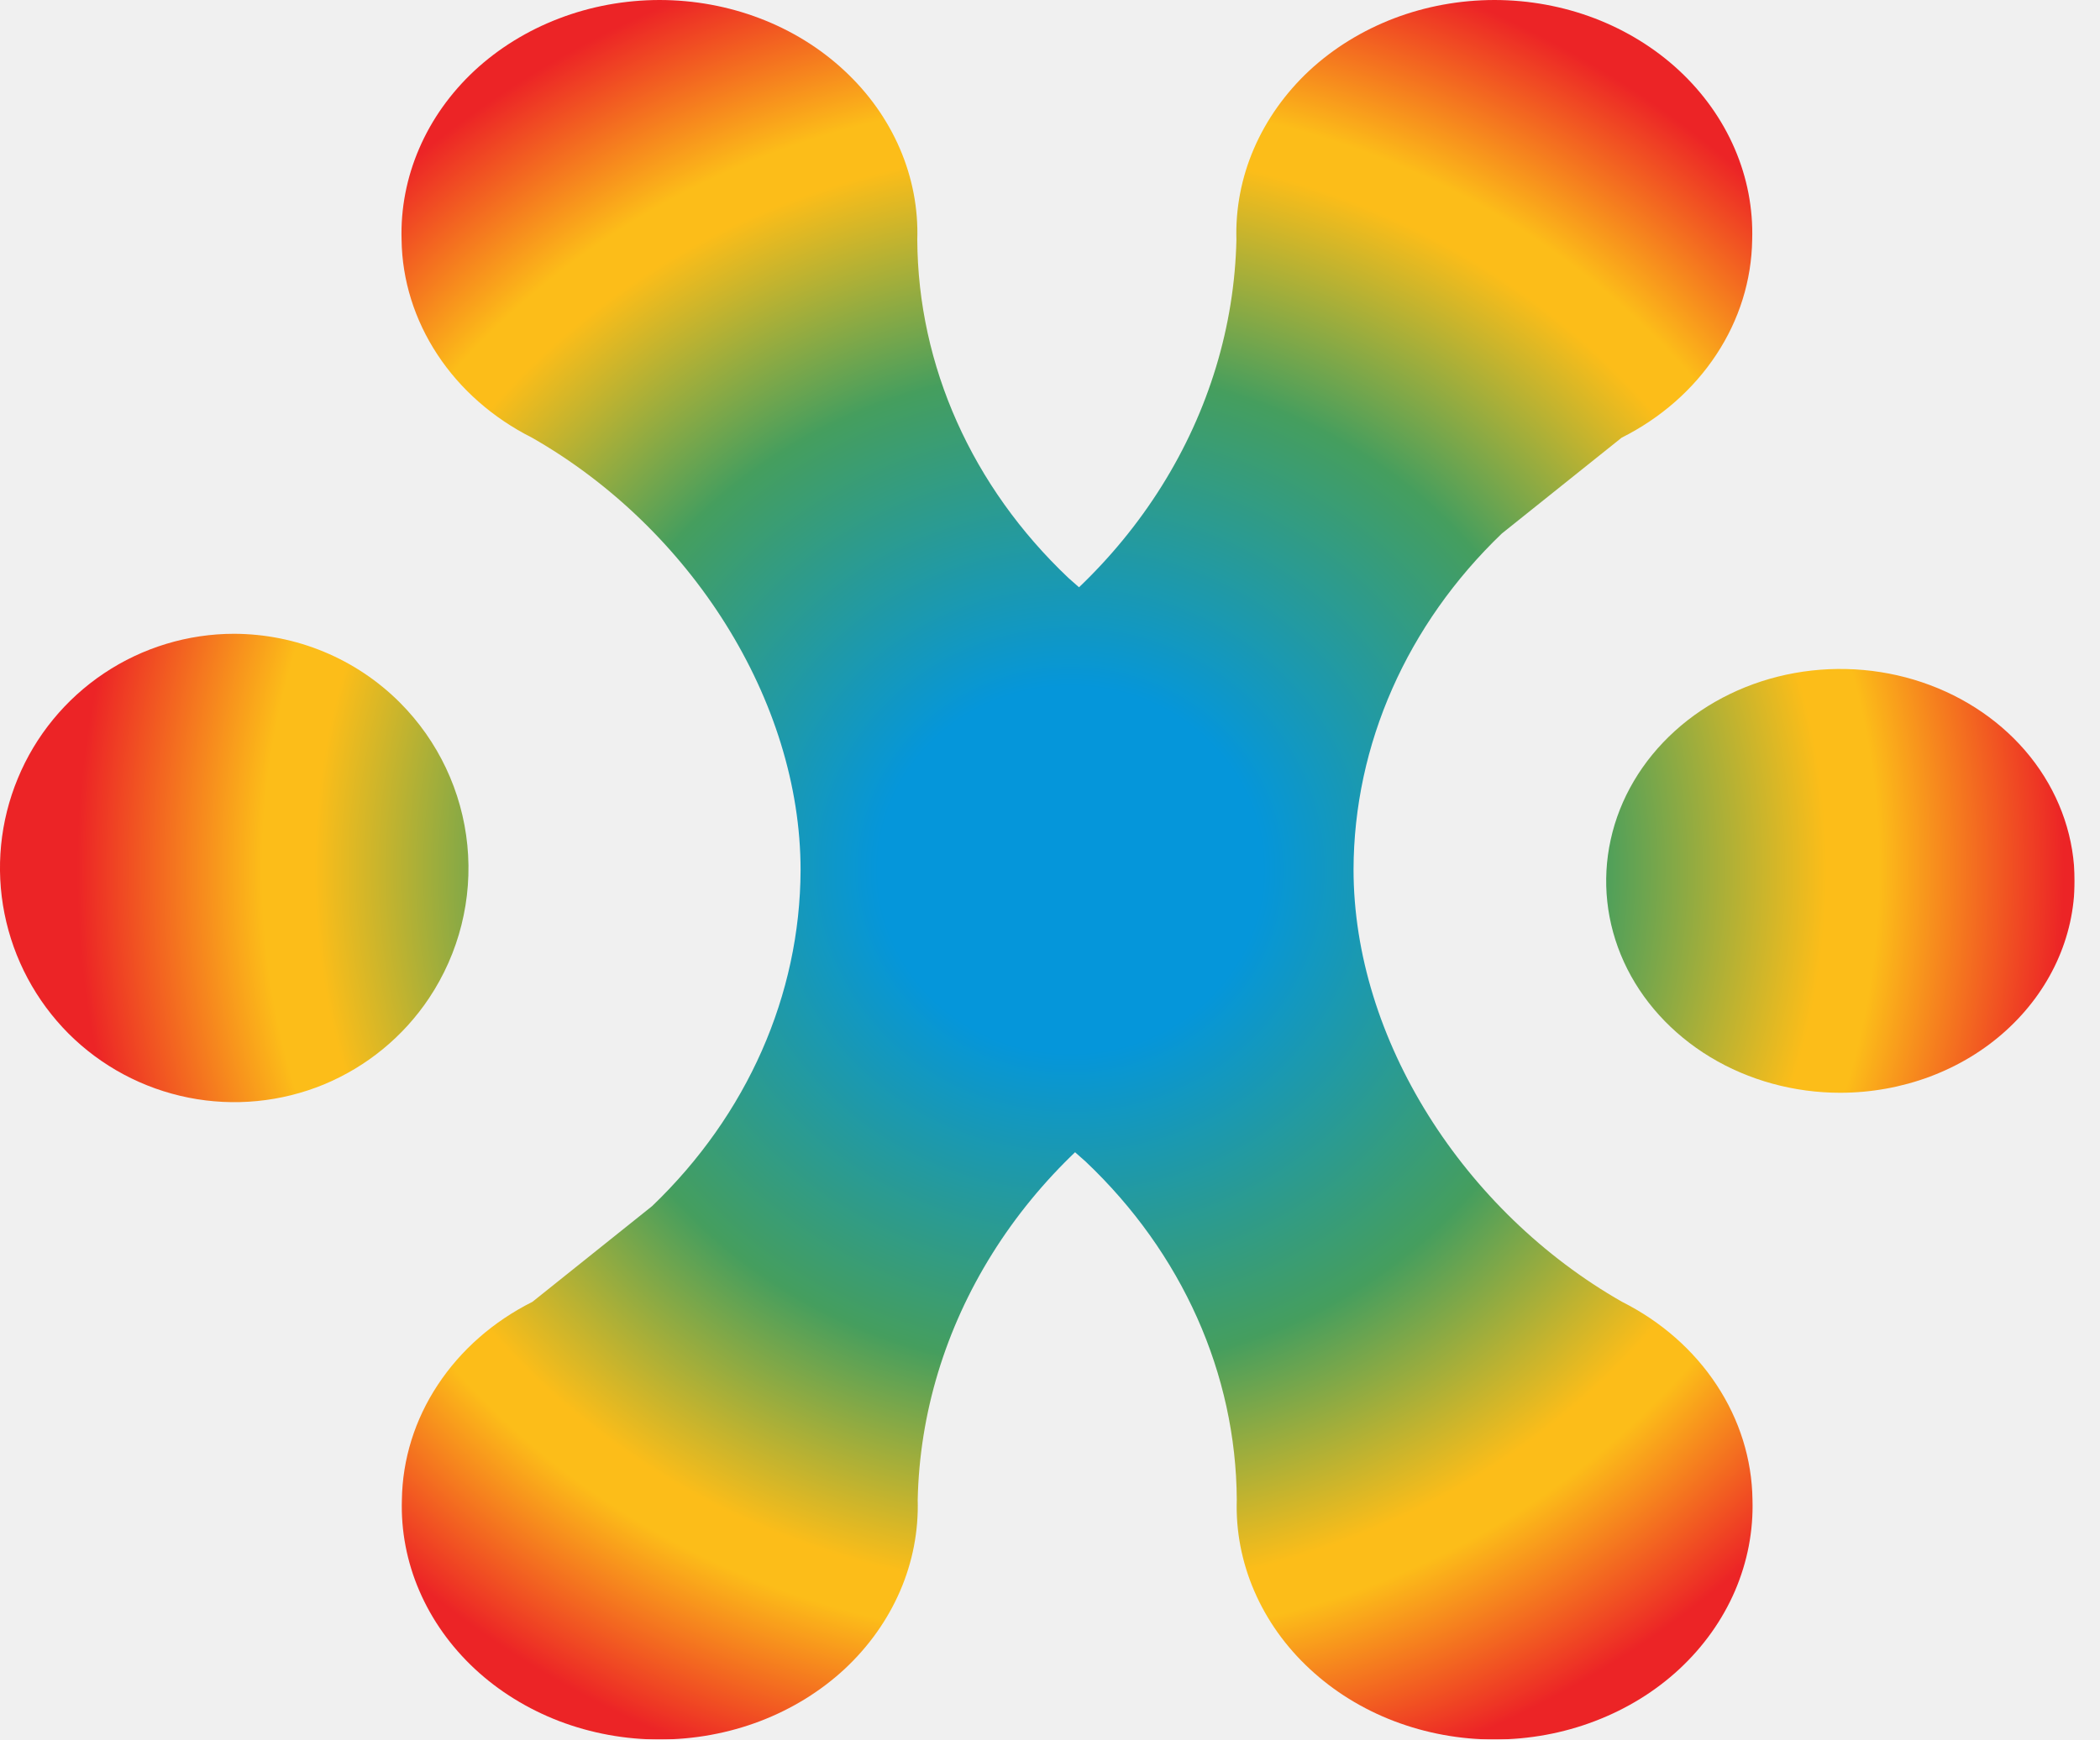
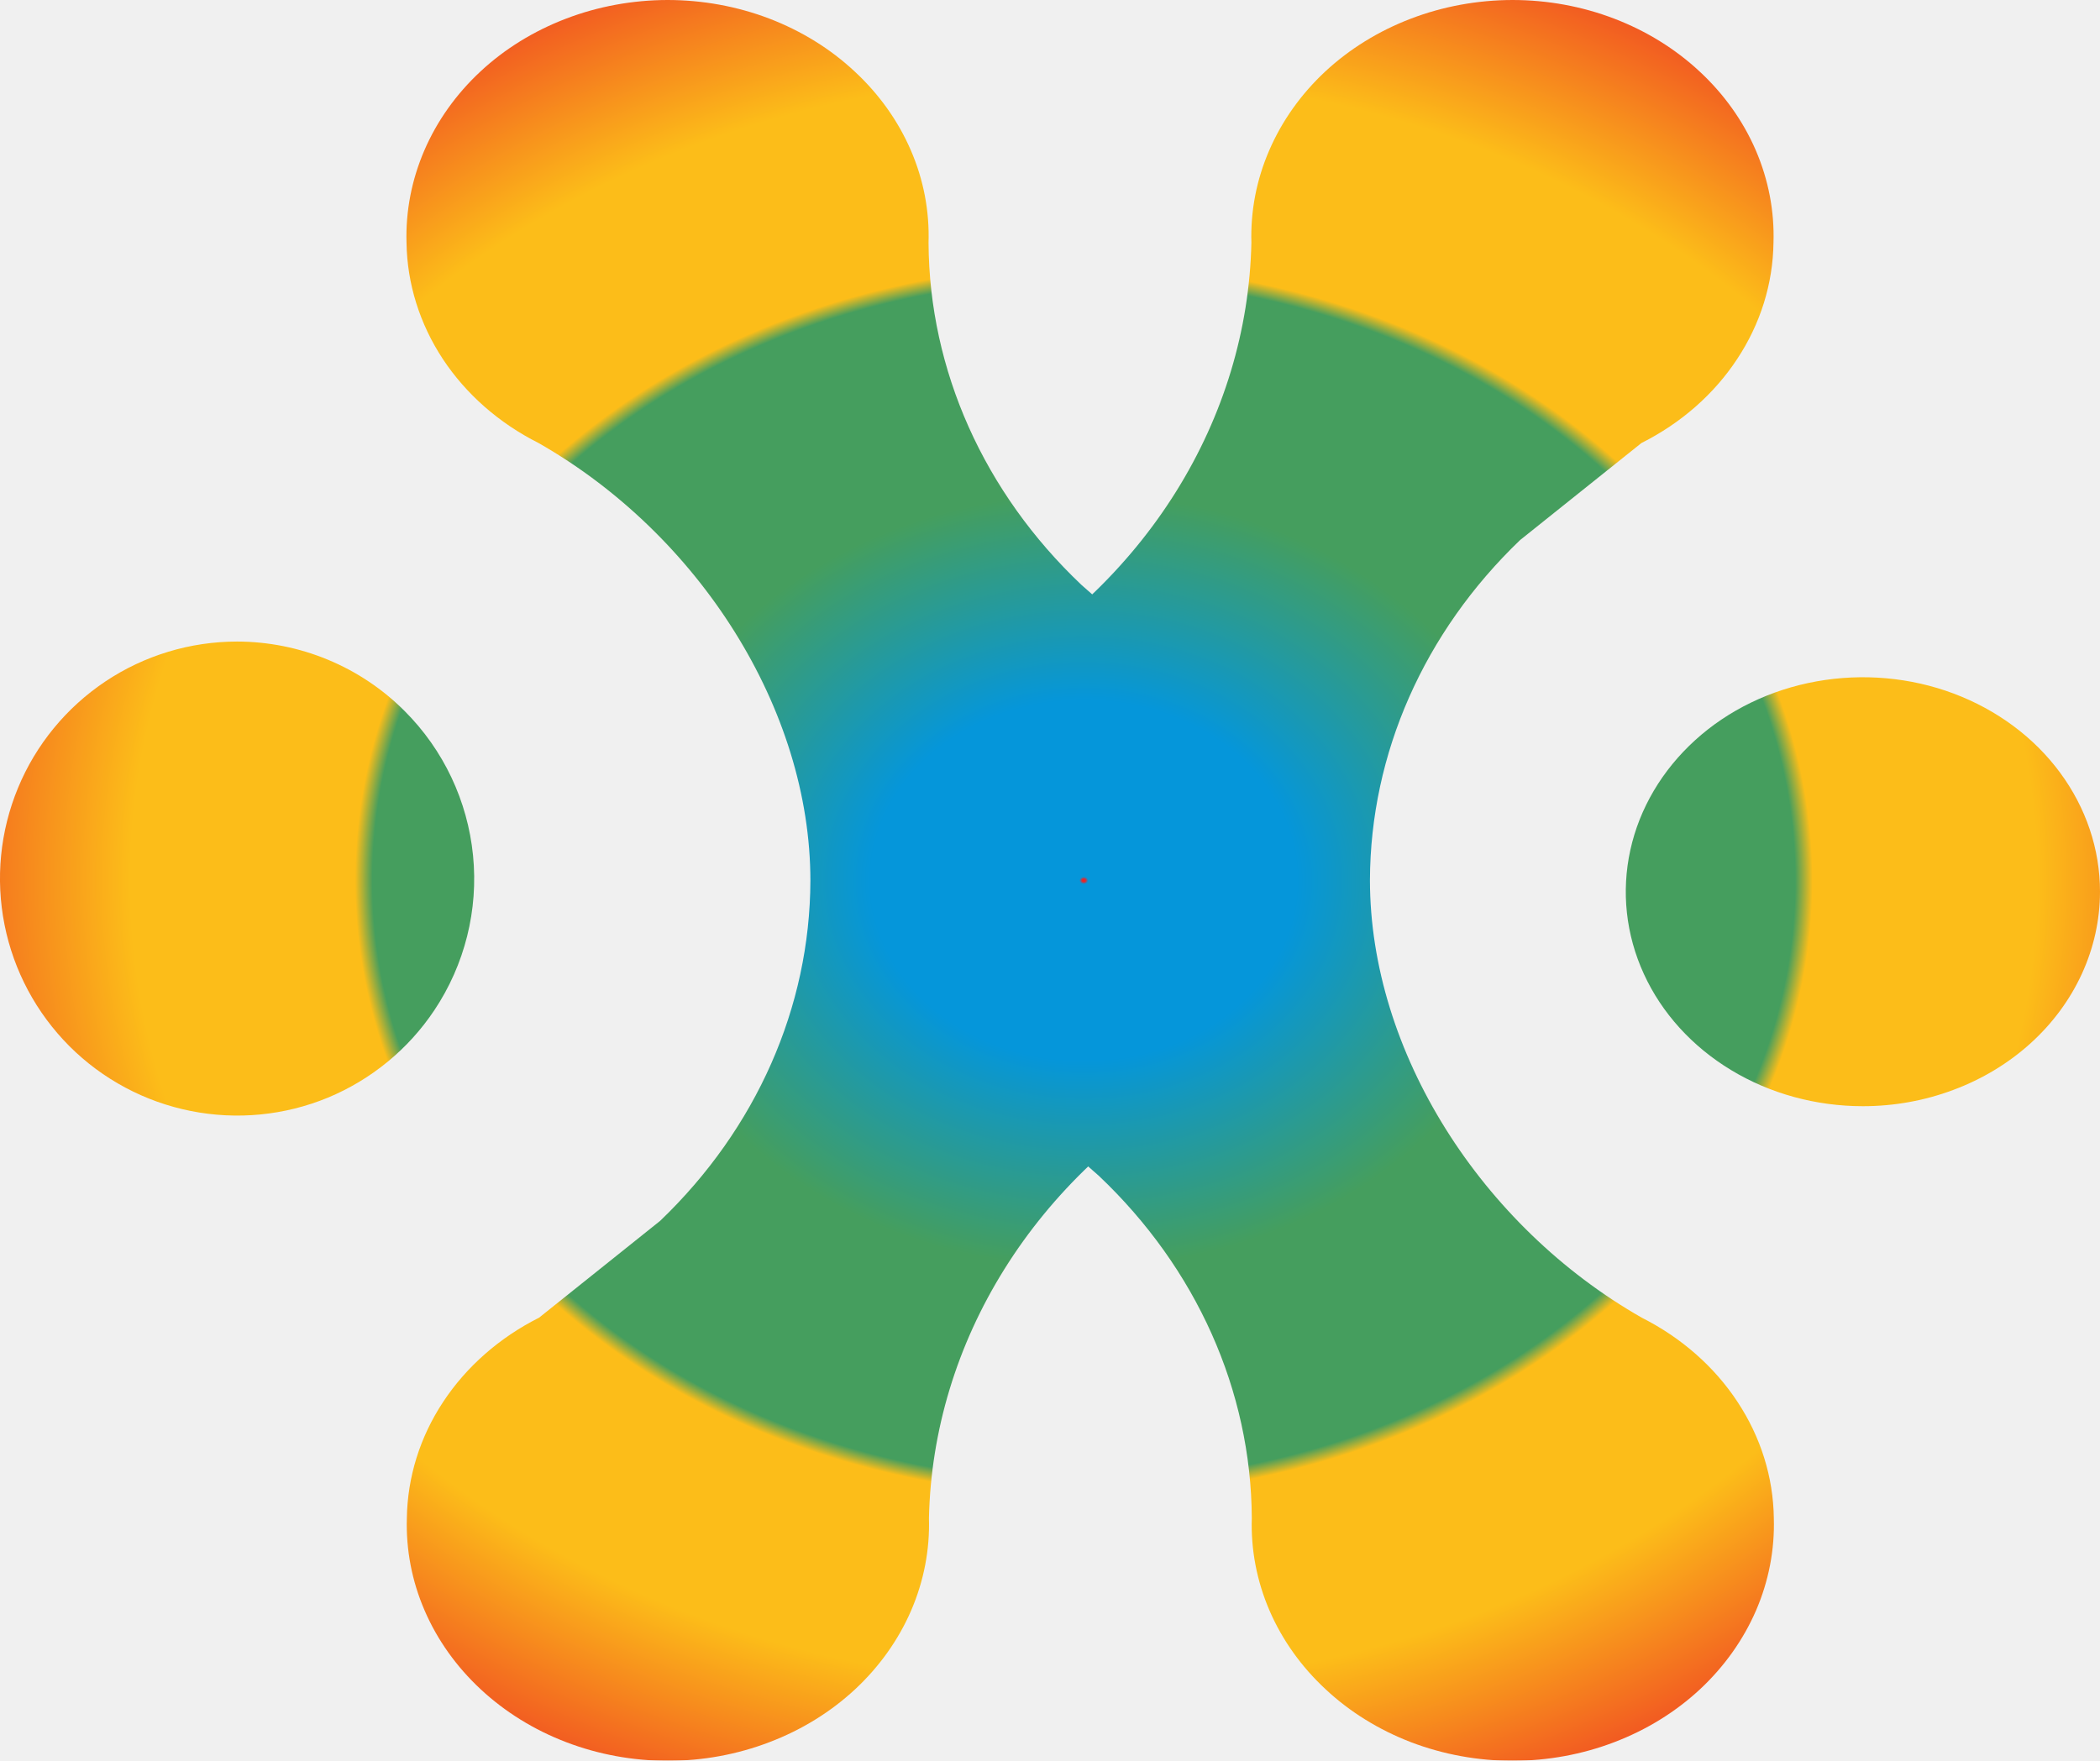
- <svg xmlns="http://www.w3.org/2000/svg" width="35" height="29" viewBox="0 0 35 29" fill="none">
-   <mask id="mask0_2313_31566" style="mask-type:alpha" maskUnits="userSpaceOnUse" x="0" y="0" width="35" height="29">
-     <path d="M1.735 11.224C2.377 10.795 3.132 10.566 3.904 10.566C4.417 10.568 4.925 10.669 5.399 10.866C5.872 11.062 6.302 11.35 6.664 11.712C7.303 12.352 7.7 13.192 7.789 14.09C7.878 14.988 7.652 15.888 7.151 16.64C6.723 17.282 6.113 17.782 5.399 18.079C4.685 18.373 3.899 18.45 3.142 18.299C2.384 18.148 1.689 17.777 1.143 17.232C0.597 16.684 0.226 15.988 0.075 15.232C-0.076 14.475 0.001 13.691 0.297 12.977C0.591 12.264 1.092 11.654 1.735 11.224Z" fill="white" />
-     <path d="M15.002 26.523C15.211 26.039 15.31 25.522 15.295 25.003C15.326 23.564 15.754 22.154 16.538 20.9C17.32 19.648 18.435 18.591 19.783 17.823C20.282 17.582 20.722 17.252 21.075 16.854C21.429 16.455 21.689 15.996 21.84 15.504C21.991 15.012 22.029 14.498 21.953 13.993C21.877 13.487 21.688 13.001 21.397 12.563C21.008 11.978 20.449 11.498 19.783 11.18C19.401 10.941 19.034 10.684 18.684 10.408L17.807 9.635C16.2 8.113 15.299 6.097 15.288 3.997C15.305 3.478 15.206 2.961 14.997 2.476C14.788 1.992 14.474 1.55 14.072 1.177C13.673 0.805 13.194 0.508 12.664 0.306C12.135 0.104 11.565 -0 10.99 5.52757e-07C10.415 0.001 9.846 0.105 9.317 0.308C8.788 0.51 8.309 0.806 7.909 1.177C7.508 1.551 7.194 1.993 6.986 2.477C6.777 2.962 6.677 3.479 6.693 3.998C6.702 4.672 6.909 5.332 7.291 5.912C7.672 6.491 8.216 6.969 8.867 7.297C11.506 8.802 13.343 11.677 13.343 14.506C13.336 16.587 12.452 18.589 10.87 20.106L8.874 21.703C8.222 22.03 7.678 22.508 7.296 23.088C6.913 23.667 6.708 24.328 6.698 25.003C6.682 25.522 6.781 26.039 6.99 26.523C7.199 27.008 7.513 27.449 7.914 27.823C8.314 28.195 8.793 28.491 9.322 28.694C9.852 28.896 10.421 29 10.996 29C11.572 28.999 12.141 28.895 12.67 28.693C13.2 28.49 13.678 28.195 14.079 27.823C14.479 27.449 14.793 27.007 15.002 26.523Z" fill="white" />
-     <path d="M20.899 2.477C20.69 2.961 20.591 3.478 20.607 3.997C20.575 5.436 20.148 6.846 19.364 8.1C18.582 9.352 17.466 10.409 16.118 11.177C15.619 11.418 15.18 11.748 14.826 12.146C14.472 12.545 14.212 13.004 14.062 13.496C13.911 13.988 13.872 14.502 13.948 15.007C14.024 15.513 14.213 15.999 14.504 16.437C14.893 17.022 15.452 17.502 16.118 17.82C16.5 18.059 16.867 18.316 17.217 18.592L18.094 19.365C19.701 20.887 20.602 22.903 20.613 25.003C20.596 25.522 20.695 26.039 20.904 26.523C21.113 27.008 21.427 27.45 21.829 27.823C22.228 28.195 22.707 28.492 23.237 28.694C23.767 28.896 24.336 29 24.911 29C25.486 28.999 26.055 28.895 26.584 28.692C27.113 28.49 27.592 28.195 27.992 27.823C28.393 27.449 28.707 27.007 28.916 26.523C29.124 26.038 29.224 25.521 29.208 25.002C29.199 24.328 28.993 23.668 28.61 23.088C28.229 22.509 27.686 22.031 27.034 21.703C24.395 20.198 22.559 17.323 22.559 14.494C22.565 12.413 23.449 10.411 25.031 8.894L27.027 7.297C27.679 6.97 28.223 6.492 28.605 5.912C28.988 5.333 29.193 4.672 29.203 3.997C29.219 3.478 29.12 2.961 28.911 2.477C28.702 1.992 28.388 1.551 27.987 1.177C27.587 0.805 27.108 0.509 26.579 0.306C26.049 0.104 25.48 -0 24.905 2.02367e-07C24.329 0.001 23.76 0.105 23.231 0.307C22.702 0.51 22.223 0.805 21.822 1.177C21.422 1.551 21.108 1.993 20.899 2.477Z" fill="white" />
-     <path d="M33.92 12.723C34.348 13.304 34.577 13.986 34.577 14.685C34.577 15.621 34.165 16.518 33.432 17.182C33.071 17.51 32.641 17.77 32.167 17.948C31.694 18.125 31.186 18.217 30.673 18.218C29.901 18.218 29.146 18.011 28.504 17.623C27.862 17.234 27.361 16.683 27.066 16.038C26.771 15.392 26.694 14.682 26.845 13.998C26.995 13.313 27.367 12.683 27.913 12.188C28.457 11.694 29.153 11.357 29.911 11.22C30.669 11.084 31.454 11.154 32.168 11.422C32.882 11.69 33.492 12.143 33.92 12.723Z" fill="white" />
-   </mask>
-   <g mask="url(#mask0_2313_31566)">
-     <path d="M34.577 0H0V29H34.577V0Z" fill="url(#paint0_radial_2313_31566)" />
+ <svg xmlns="http://www.w3.org/2000/svg" width="31" height="26" viewBox="0 0 31 26" fill="none">
+   <g clip-path="url(#clip0_2313_31540)">
+     <mask id="mask0_2313_31540" style="mask-type:alpha" maskUnits="userSpaceOnUse" x="0" y="0" width="31" height="26">
+       <g clip-path="url(#clip1_2313_31540)">
+         <path d="M1.556 10.062C2.131 9.678 2.808 9.473 3.501 9.473C3.96 9.474 4.416 9.565 4.84 9.741C5.265 9.917 5.65 10.175 5.974 10.5C6.547 11.073 6.903 11.826 6.983 12.632C7.063 13.436 6.861 14.244 6.411 14.918C6.027 15.493 5.48 15.942 4.84 16.208C4.2 16.472 3.496 16.54 2.817 16.405C2.138 16.27 1.514 15.937 1.025 15.448C0.536 14.958 0.202 14.334 0.067 13.655C-0.068 12.977 0.001 12.274 0.266 11.634C0.53 10.995 0.979 10.448 1.556 10.062Z" fill="white" />
+         <path d="M13.451 23.779C13.638 23.345 13.727 22.882 13.713 22.416C13.742 21.126 14.125 19.863 14.828 18.738C15.529 17.616 16.529 16.668 17.737 15.98C18.185 15.763 18.579 15.468 18.896 15.11C19.213 14.753 19.446 14.341 19.581 13.9C19.716 13.459 19.751 12.998 19.683 12.545C19.615 12.092 19.445 11.656 19.184 11.263C18.836 10.739 18.335 10.309 17.737 10.023C17.395 9.809 17.066 9.578 16.752 9.331L15.966 8.638C14.525 7.274 13.717 5.466 13.707 3.584C13.722 3.118 13.634 2.654 13.446 2.22C13.259 1.786 12.977 1.39 12.617 1.056C12.259 0.721 11.83 0.456 11.355 0.274C10.88 0.093 10.37 -0 9.854 1.33133e-06C9.339 0.001 8.829 0.094 8.354 0.276C7.88 0.457 7.45 0.722 7.092 1.056C6.732 1.391 6.451 1.787 6.264 2.221C6.077 2.655 5.987 3.119 6.001 3.585C6.01 4.189 6.195 4.781 6.537 5.301C6.879 5.819 7.366 6.248 7.951 6.542C10.317 7.891 11.963 10.469 11.963 13.005C11.957 14.871 11.165 16.666 9.746 18.026L7.957 19.457C7.373 19.751 6.885 20.18 6.542 20.7C6.199 21.219 6.015 21.811 6.006 22.416C5.992 22.882 6.08 23.345 6.268 23.78C6.455 24.214 6.737 24.61 7.096 24.944C7.455 25.278 7.884 25.544 8.359 25.725C8.834 25.907 9.344 26 9.86 26C10.375 26 10.886 25.906 11.36 25.724C11.835 25.543 12.264 25.278 12.623 24.944C12.982 24.609 13.264 24.213 13.451 23.779Z" fill="white" />
+         <path d="M18.736 2.221C18.548 2.655 18.459 3.118 18.473 3.584C18.445 4.874 18.062 6.137 17.359 7.262C16.658 8.384 15.658 9.332 14.449 10.02C14.002 10.237 13.608 10.532 13.291 10.89C12.974 11.247 12.741 11.659 12.605 12.1C12.47 12.541 12.435 13.002 12.504 13.455C12.572 13.908 12.741 14.344 13.002 14.737C13.351 15.261 13.852 15.691 14.449 15.977C14.792 16.191 15.121 16.422 15.434 16.669L16.221 17.362C17.661 18.726 18.469 20.534 18.479 22.416C18.464 22.882 18.553 23.346 18.74 23.78C18.927 24.214 19.209 24.61 19.569 24.944C19.927 25.279 20.357 25.544 20.831 25.726C21.306 25.907 21.817 26 22.332 26C22.848 25.999 23.358 25.906 23.832 25.724C24.307 25.543 24.736 25.278 25.095 24.944C25.454 24.609 25.735 24.213 25.923 23.779C26.11 23.345 26.199 22.881 26.185 22.416C26.177 21.811 25.992 21.219 25.649 20.7C25.308 20.181 24.82 19.752 24.236 19.457C21.87 18.109 20.223 15.531 20.223 12.995C20.229 11.129 21.021 9.334 22.44 7.974L24.23 6.542C24.814 6.249 25.302 5.821 25.644 5.301C25.988 4.781 26.172 4.189 26.18 3.584C26.195 3.118 26.106 2.655 25.919 2.22C25.732 1.786 25.45 1.39 25.09 1.056C24.732 0.722 24.302 0.456 23.828 0.275C23.353 0.093 22.842 -0 22.327 1.81432e-07C21.811 0.001 21.301 0.094 20.826 0.276C20.352 0.457 19.922 0.722 19.563 1.056C19.204 1.391 18.923 1.787 18.736 2.221Z" fill="white" />
+         <path d="M30.41 11.408C30.795 11.929 31 12.541 31 13.167C30.999 14.006 30.631 14.811 29.974 15.406C29.649 15.7 29.264 15.933 28.839 16.092C28.415 16.252 27.96 16.334 27.5 16.334C26.807 16.334 26.13 16.149 25.555 15.801C24.979 15.453 24.53 14.958 24.266 14.38C24.001 13.801 23.932 13.165 24.067 12.551C24.202 11.937 24.535 11.373 25.025 10.928C25.513 10.485 26.137 10.183 26.816 10.061C27.496 9.939 28.2 10.001 28.84 10.241C29.48 10.482 30.027 10.888 30.41 11.408Z" fill="white" />
+       </g>
+     </mask>
+     <g mask="url(#mask0_2313_31540)">
+       <rect width="31" height="26" fill="url(#paint0_angular_2313_31540)" />
+     </g>
  </g>
  <defs>
-     <radialGradient id="paint0_radial_2313_31566" cx="0" cy="0" r="1" gradientUnits="userSpaceOnUse" gradientTransform="translate(17.8462 14.5) rotate(-90) scale(21.1923 22.5509)">
+     <radialGradient id="paint0_angular_2313_31540" cx="0" cy="0" r="1" gradientUnits="userSpaceOnUse" gradientTransform="translate(16 13) rotate(-90) scale(18 21.4219)">
+       <stop offset="0.001" stop-color="#EC2426" />
      <stop offset="0.003" stop-color="#0596DA" />
-       <stop offset="0.143" stop-color="#0596DA" />
-       <stop offset="0.39" stop-color="#459E5E" />
-       <stop offset="0.563" stop-color="#FCBD19" />
-       <stop offset="0.602" stop-color="#FCBD19" />
-       <stop offset="0.74" stop-color="#EC2426" />
+       <stop offset="0.147" stop-color="#0596DA" />
+       <stop offset="0.316" stop-color="#459E5E" />
+       <stop offset="0.491" stop-color="#459E5E" />
+       <stop offset="0.503" stop-color="#FCBD19" />
+       <stop offset="0.658" stop-color="#FCBD19" />
+       <stop offset="0.87" stop-color="#EC2426" />
    </radialGradient>
+     <clipPath id="clip0_2313_31540">
+       <rect width="31" height="26" fill="white" />
+     </clipPath>
+     <clipPath id="clip1_2313_31540">
+       <rect width="31" height="26" fill="white" />
+     </clipPath>
  </defs>
</svg>
